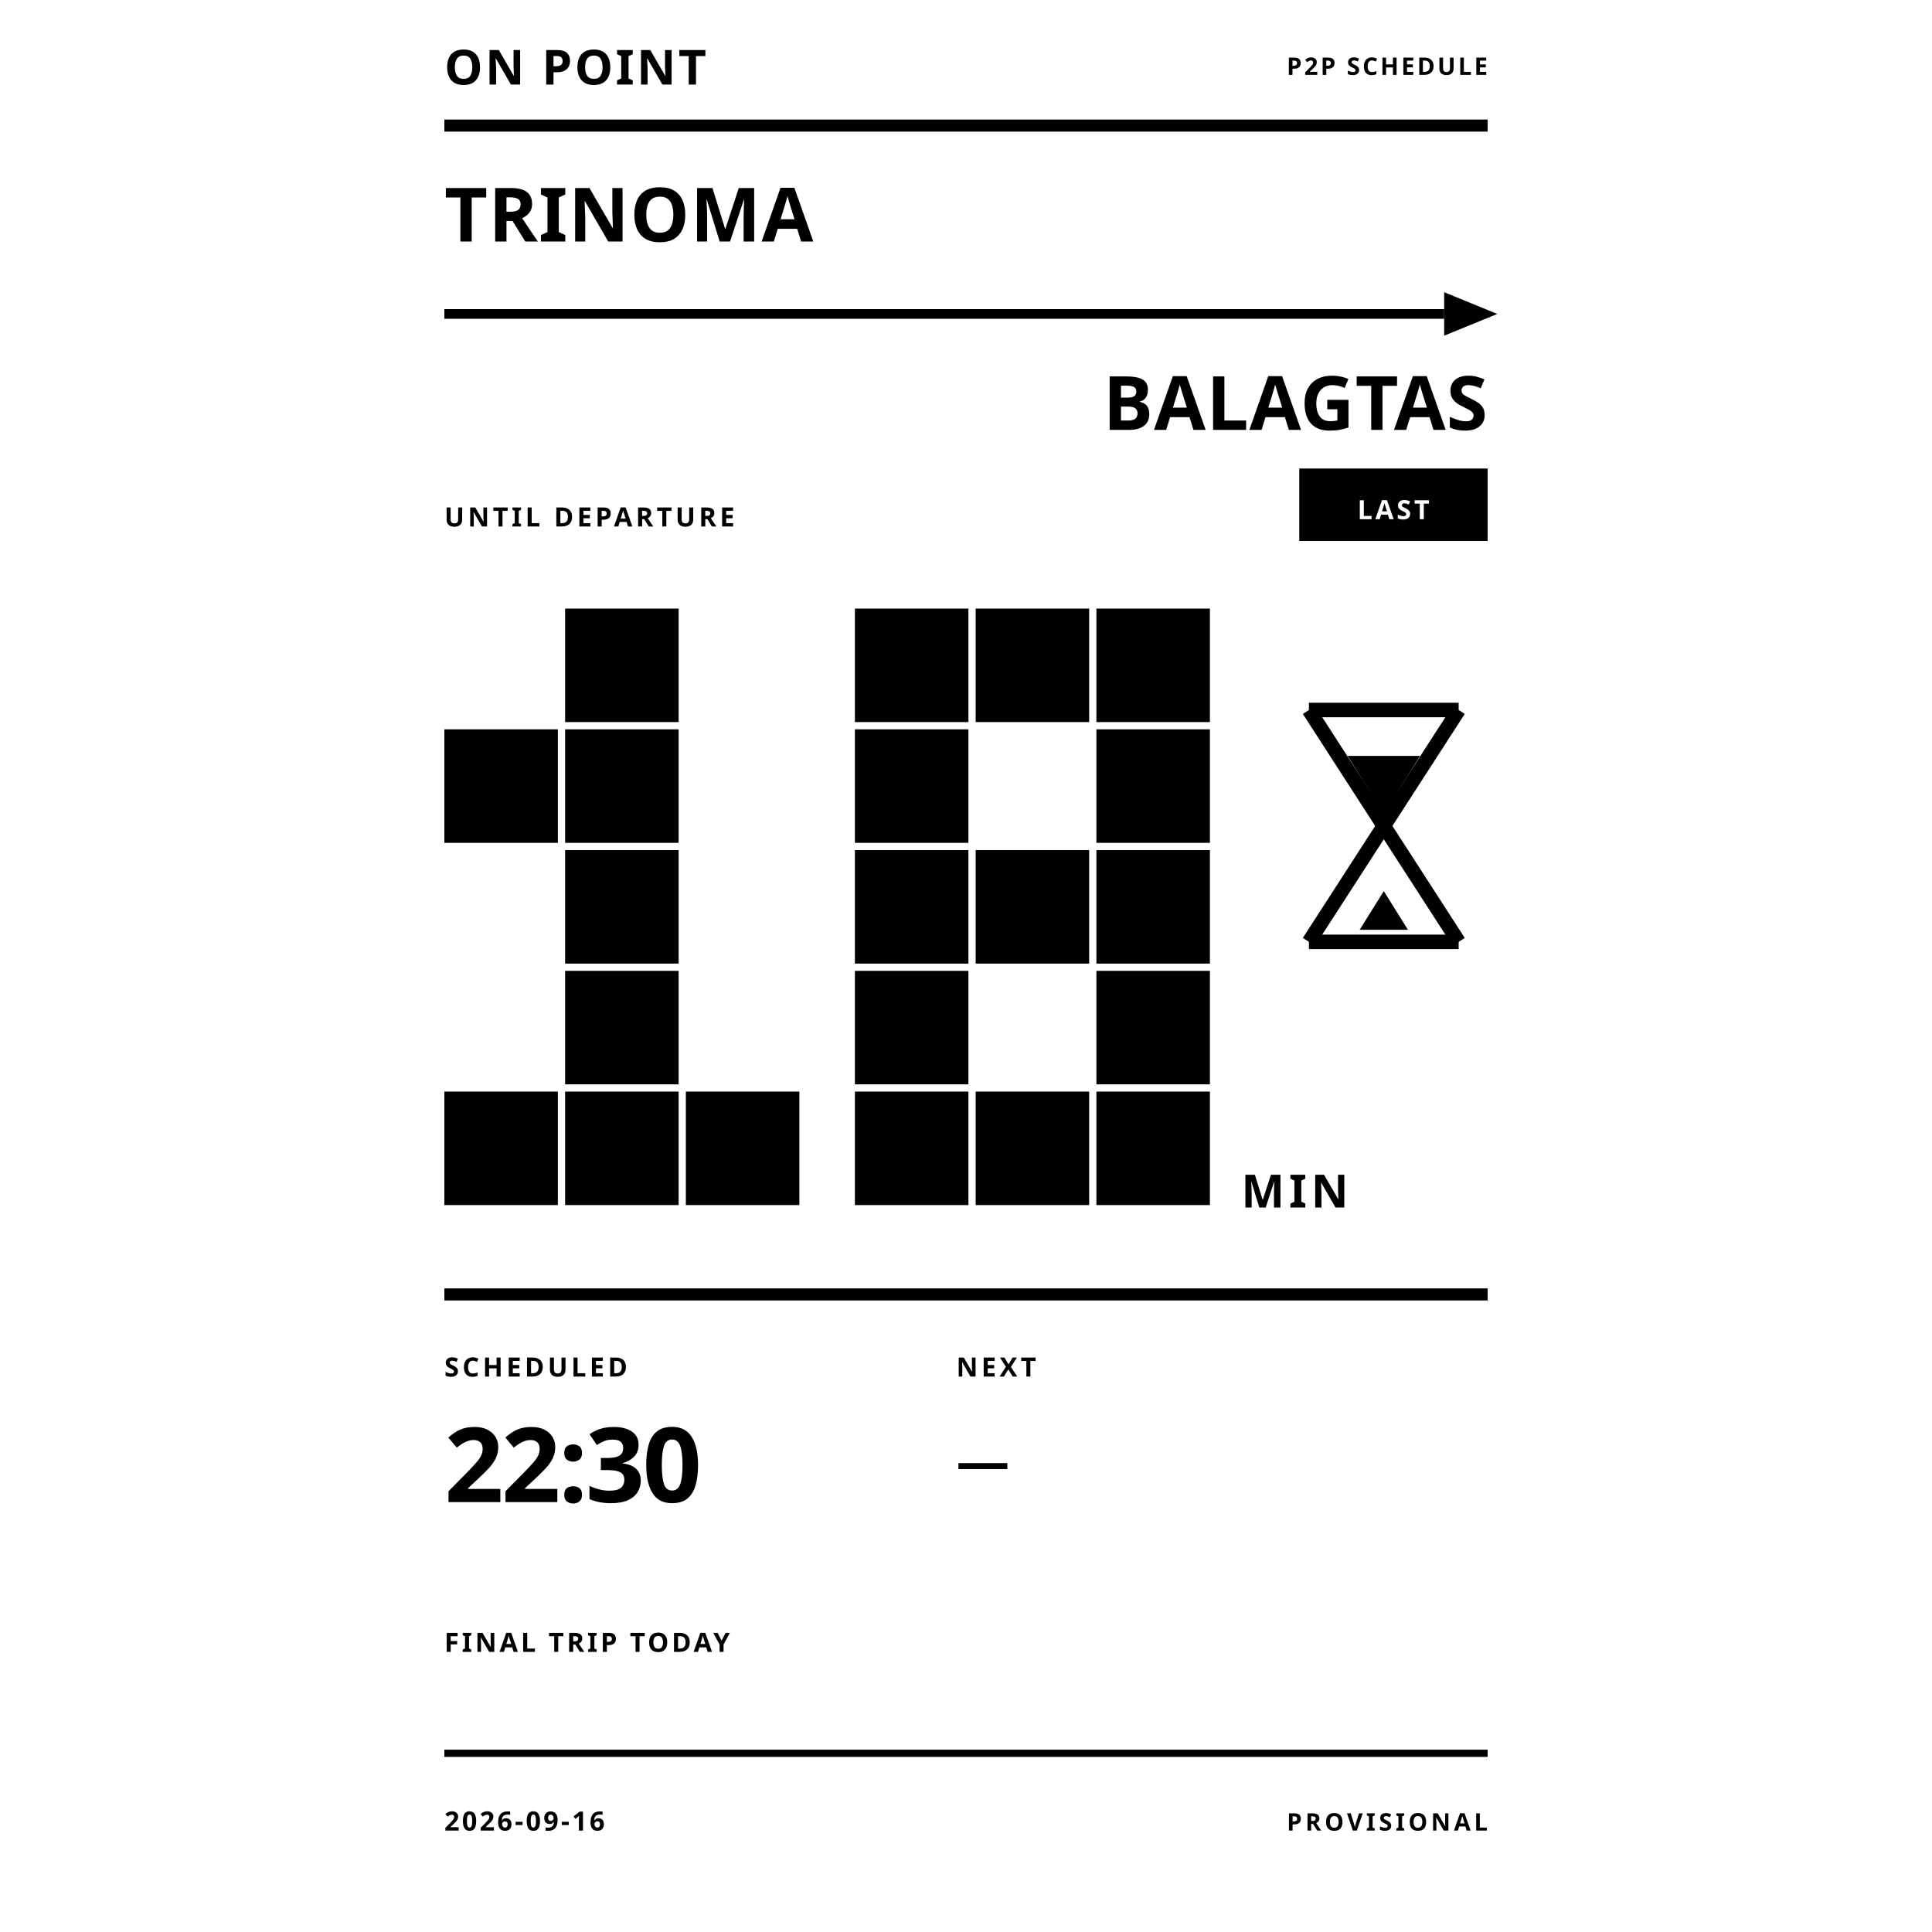
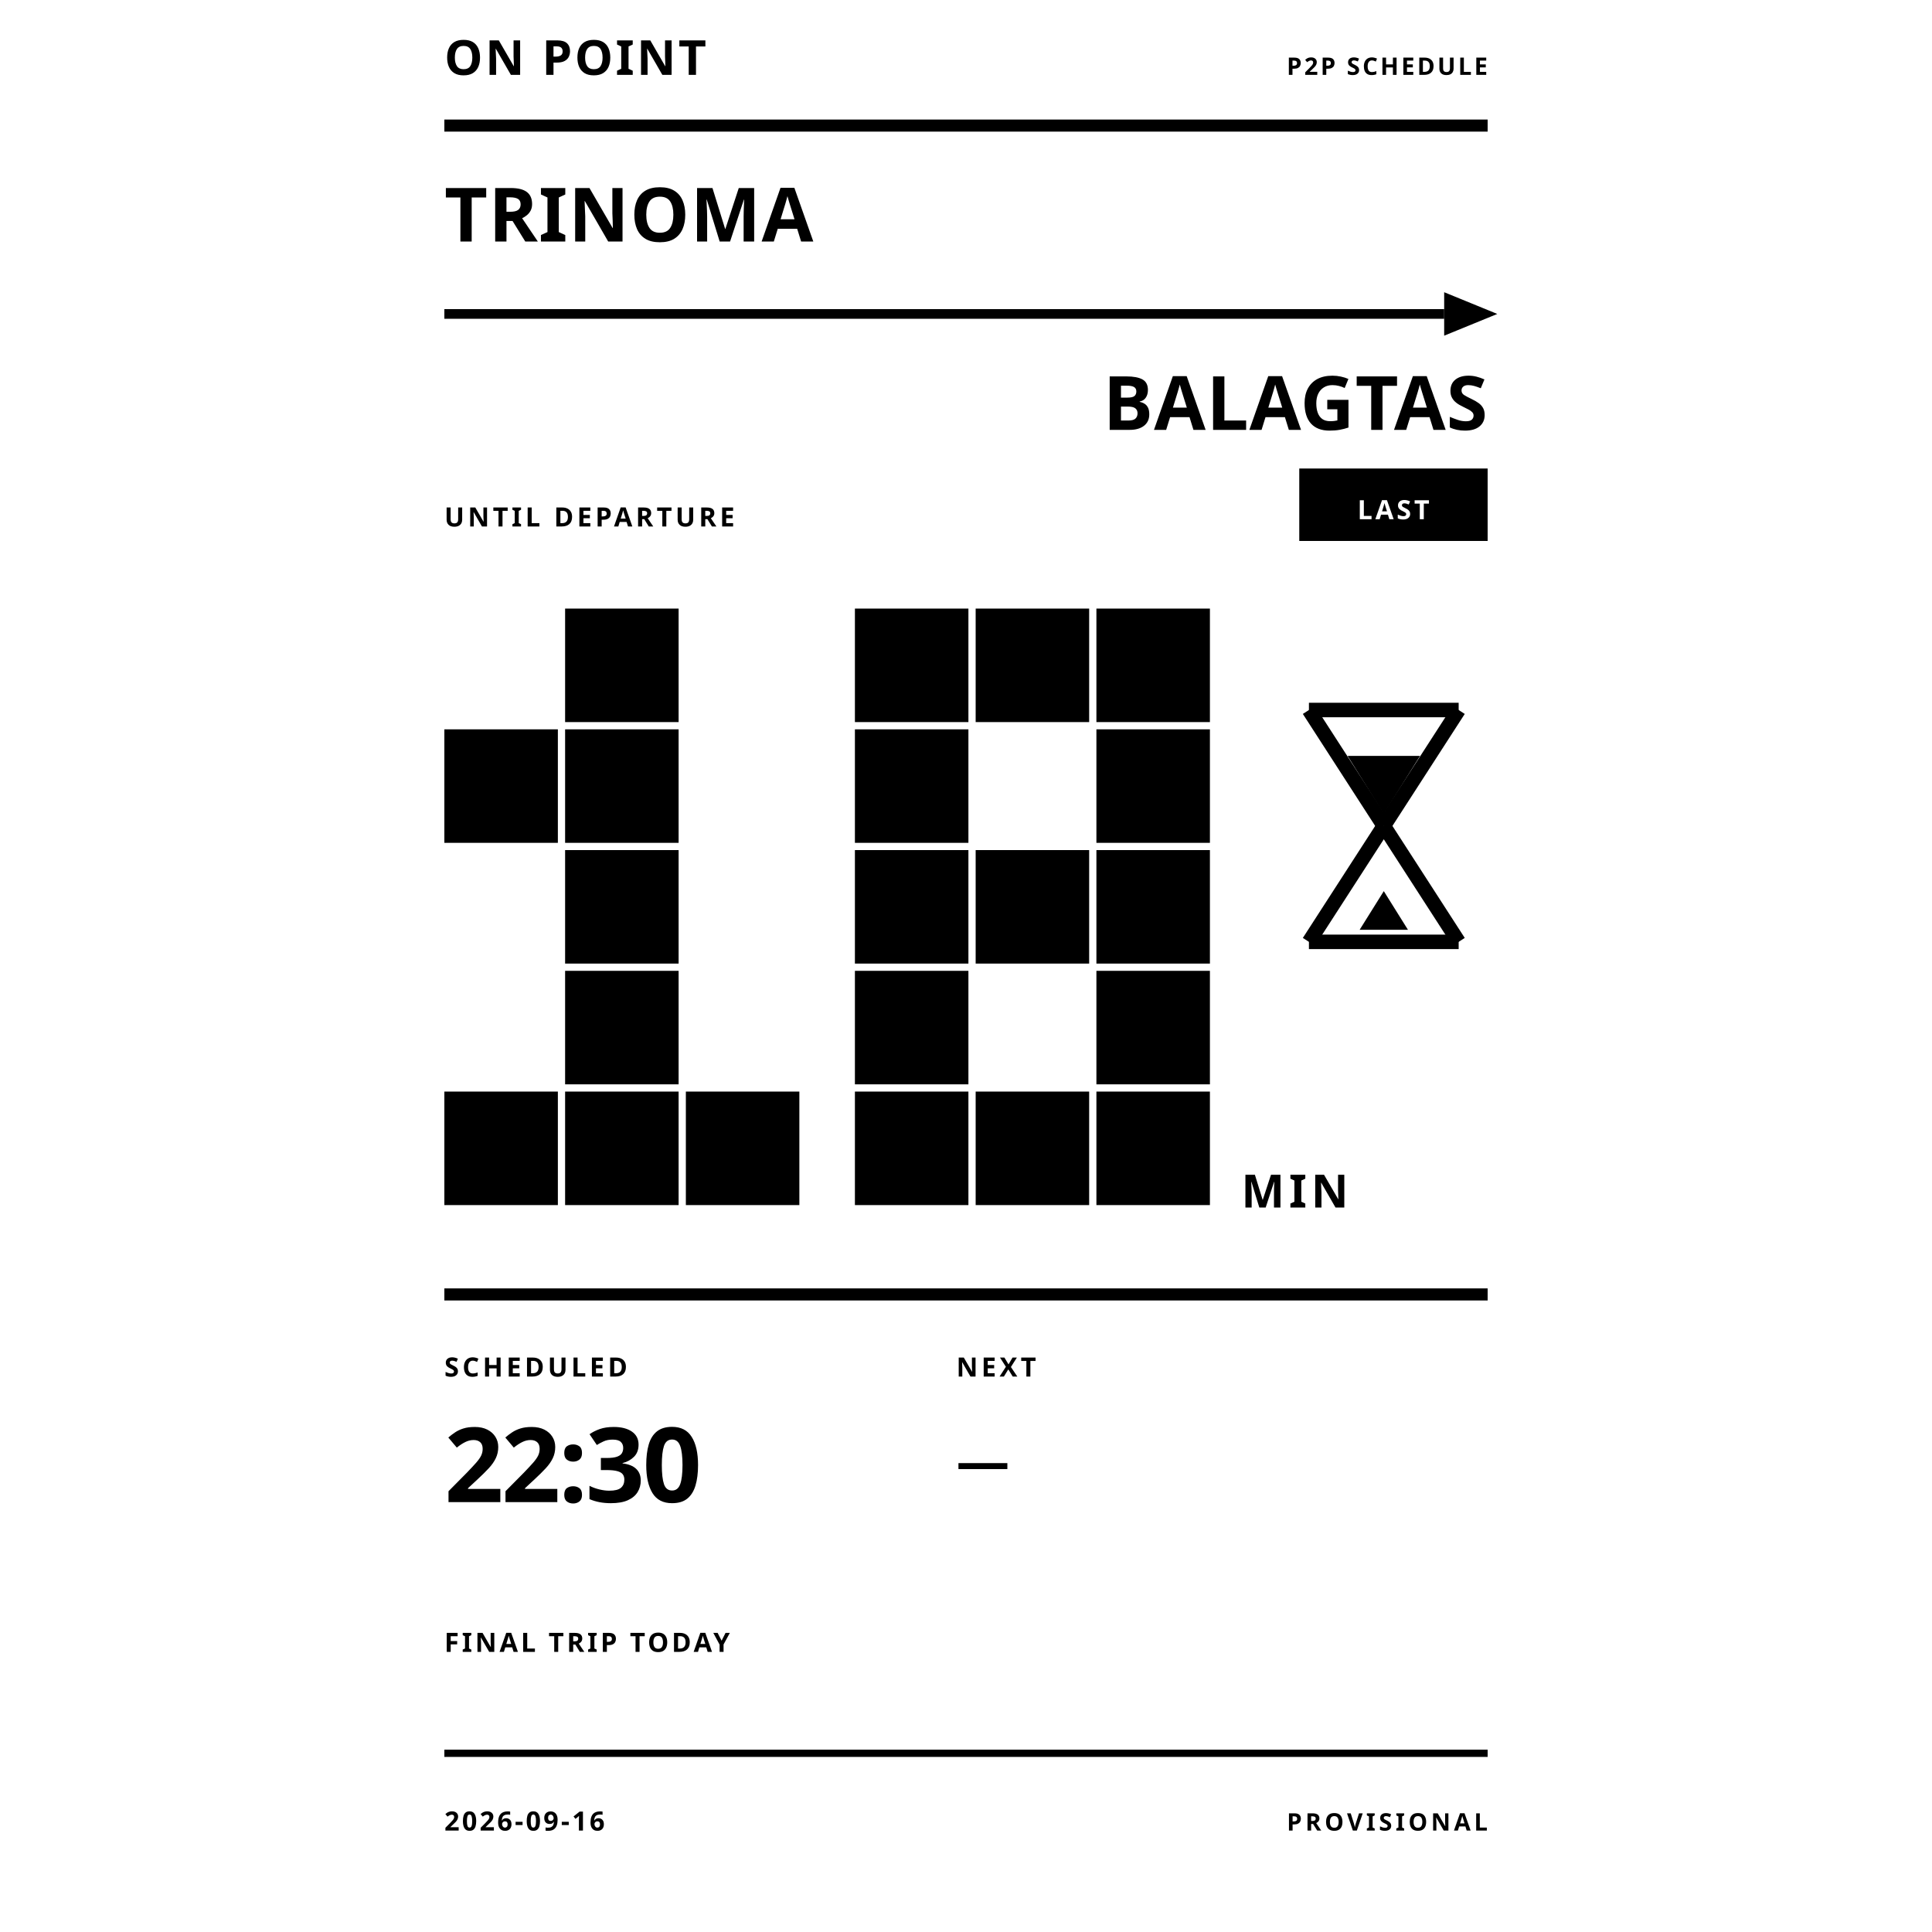
<svg xmlns="http://www.w3.org/2000/svg" width="800" height="800" viewBox="0 0 800 800" data-output-width="480" data-output-height="800">
  <style>
@font-face {
  font-family: 'Preview Noto Sans';
  src: url('file:///Users/almariano1/Downloads/project-on-point/lib/EpdFont/builtinFonts/source/NotoSans/NotoSans-Regular.ttf');
  font-weight: 400;
}
@font-face {
  font-family: 'Preview Noto Sans';
  src: url('file:///Users/almariano1/Downloads/project-on-point/lib/EpdFont/builtinFonts/source/NotoSans/NotoSans-Bold.ttf');
  font-weight: 700;
}
@font-face {
  font-family: 'Preview Ubuntu';
  src: url('file:///Users/almariano1/Downloads/project-on-point/lib/EpdFont/builtinFonts/source/Ubuntu/Ubuntu-Regular.ttf');
  font-weight: 400;
}
@font-face {
  font-family: 'Preview Ubuntu';
  src: url('file:///Users/almariano1/Downloads/project-on-point/lib/EpdFont/builtinFonts/source/Ubuntu/Ubuntu-Bold.ttf');
  font-weight: 700;
}
text { font-family: 'Preview Noto Sans', sans-serif; }
.utility { font-family: 'Preview Ubuntu', sans-serif; }
</style>
  <rect width="800" height="800" fill="#fff" />
  <g transform="translate(160 0)">
-     <text x="24" y="35" font-size="20" font-weight="700" fill="#000" text-anchor="start" letter-spacing="1.0">ON POINT</text>
+     <text x="24" y="31" font-size="20" font-weight="700" fill="#000" text-anchor="start" letter-spacing="1.0">ON POINT</text>
    <text class="utility" x="456" y="31" font-size="10" font-weight="700" fill="#000" text-anchor="end" letter-spacing="1.0">P2P SCHEDULE</text>
    <line x1="24" y1="52" x2="456" y2="52" stroke="#000" stroke-width="5" />
    <text x="24" y="100" font-size="31" font-weight="700" fill="#000" text-anchor="start" letter-spacing="0.3">TRINOMA</text>
    <line x1="24" y1="130" x2="438" y2="130" stroke="#000" stroke-width="4" />
    <polygon points="438,121 460,130 438,139" fill="#000" />
    <text x="456" y="178" font-size="31" font-weight="700" fill="#000" text-anchor="end" letter-spacing="0.3">BALAGTAS</text>
    <text class="utility" x="24" y="218" font-size="11" font-weight="700" fill="#000" text-anchor="start" letter-spacing="1.4">UNTIL DEPARTURE</text>
    <rect x="378" y="194" width="78" height="30" fill="#000" />
    <text class="utility" x="417" y="215" font-size="11" font-weight="700" fill="#fff" text-anchor="middle" letter-spacing="1.2">LAST</text>
    <rect x="74" y="252" width="47" height="47" fill="#000" />
    <rect x="24" y="302" width="47" height="47" fill="#000" />
    <rect x="74" y="302" width="47" height="47" fill="#000" />
    <rect x="74" y="352" width="47" height="47" fill="#000" />
    <rect x="74" y="402" width="47" height="47" fill="#000" />
    <rect x="24" y="452" width="47" height="47" fill="#000" />
    <rect x="74" y="452" width="47" height="47" fill="#000" />
    <rect x="124" y="452" width="47" height="47" fill="#000" />
    <rect x="194" y="252" width="47" height="47" fill="#000" />
    <rect x="244" y="252" width="47" height="47" fill="#000" />
    <rect x="294" y="252" width="47" height="47" fill="#000" />
    <rect x="194" y="302" width="47" height="47" fill="#000" />
    <rect x="294" y="302" width="47" height="47" fill="#000" />
    <rect x="194" y="352" width="47" height="47" fill="#000" />
    <rect x="244" y="352" width="47" height="47" fill="#000" />
    <rect x="294" y="352" width="47" height="47" fill="#000" />
    <rect x="194" y="402" width="47" height="47" fill="#000" />
    <rect x="294" y="402" width="47" height="47" fill="#000" />
    <rect x="194" y="452" width="47" height="47" fill="#000" />
    <rect x="244" y="452" width="47" height="47" fill="#000" />
    <rect x="294" y="452" width="47" height="47" fill="#000" />
    <line x1="382" y1="294" x2="444" y2="294" stroke="#000" stroke-width="6" />
    <line x1="382" y1="390" x2="444" y2="390" stroke="#000" stroke-width="6" />
    <line x1="382" y1="294" x2="413" y2="342" stroke="#000" stroke-width="6" />
    <line x1="444" y1="294" x2="413" y2="342" stroke="#000" stroke-width="6" />
    <line x1="413" y1="342" x2="382" y2="390" stroke="#000" stroke-width="6" />
    <line x1="413" y1="342" x2="444" y2="390" stroke="#000" stroke-width="6" />
    <polygon points="413,337 398,313 428,313" fill="#000" />
    <polygon points="413,369 403,385 423,385" fill="#000" />
    <text class="utility" x="354" y="500" font-size="19" font-weight="700" fill="#000" text-anchor="start" letter-spacing="1.8">MIN</text>
    <line x1="24" y1="536" x2="456" y2="536" stroke="#000" stroke-width="5" />
    <text class="utility" x="24" y="570" font-size="11" font-weight="700" fill="#000" text-anchor="start" letter-spacing="1.4">SCHEDULED</text>
    <text x="24" y="622" font-size="43" font-weight="700" fill="#000" text-anchor="start" letter-spacing="-1.0">22:30</text>
    <text class="utility" x="236" y="570" font-size="11" font-weight="700" fill="#000" text-anchor="start" letter-spacing="1.4">NEXT</text>
    <text x="236" y="613" font-size="22" font-weight="700" fill="#000" text-anchor="start" letter-spacing="0">—</text>
    <text class="utility" x="24" y="684" font-size="11" font-weight="700" fill="#000" text-anchor="start" letter-spacing="1.2">FINAL TRIP TODAY</text>
    <line x1="24" y1="726" x2="456" y2="726" stroke="#000" stroke-width="3" />
    <text class="utility" x="24" y="758" font-size="11" font-weight="700" fill="#000" text-anchor="start" letter-spacing="1.0">2026-09-16</text>
    <text class="utility" x="456" y="758" font-size="10" font-weight="700" fill="#000" text-anchor="end" letter-spacing="1.4">PROVISIONAL</text>
  </g>
</svg>
